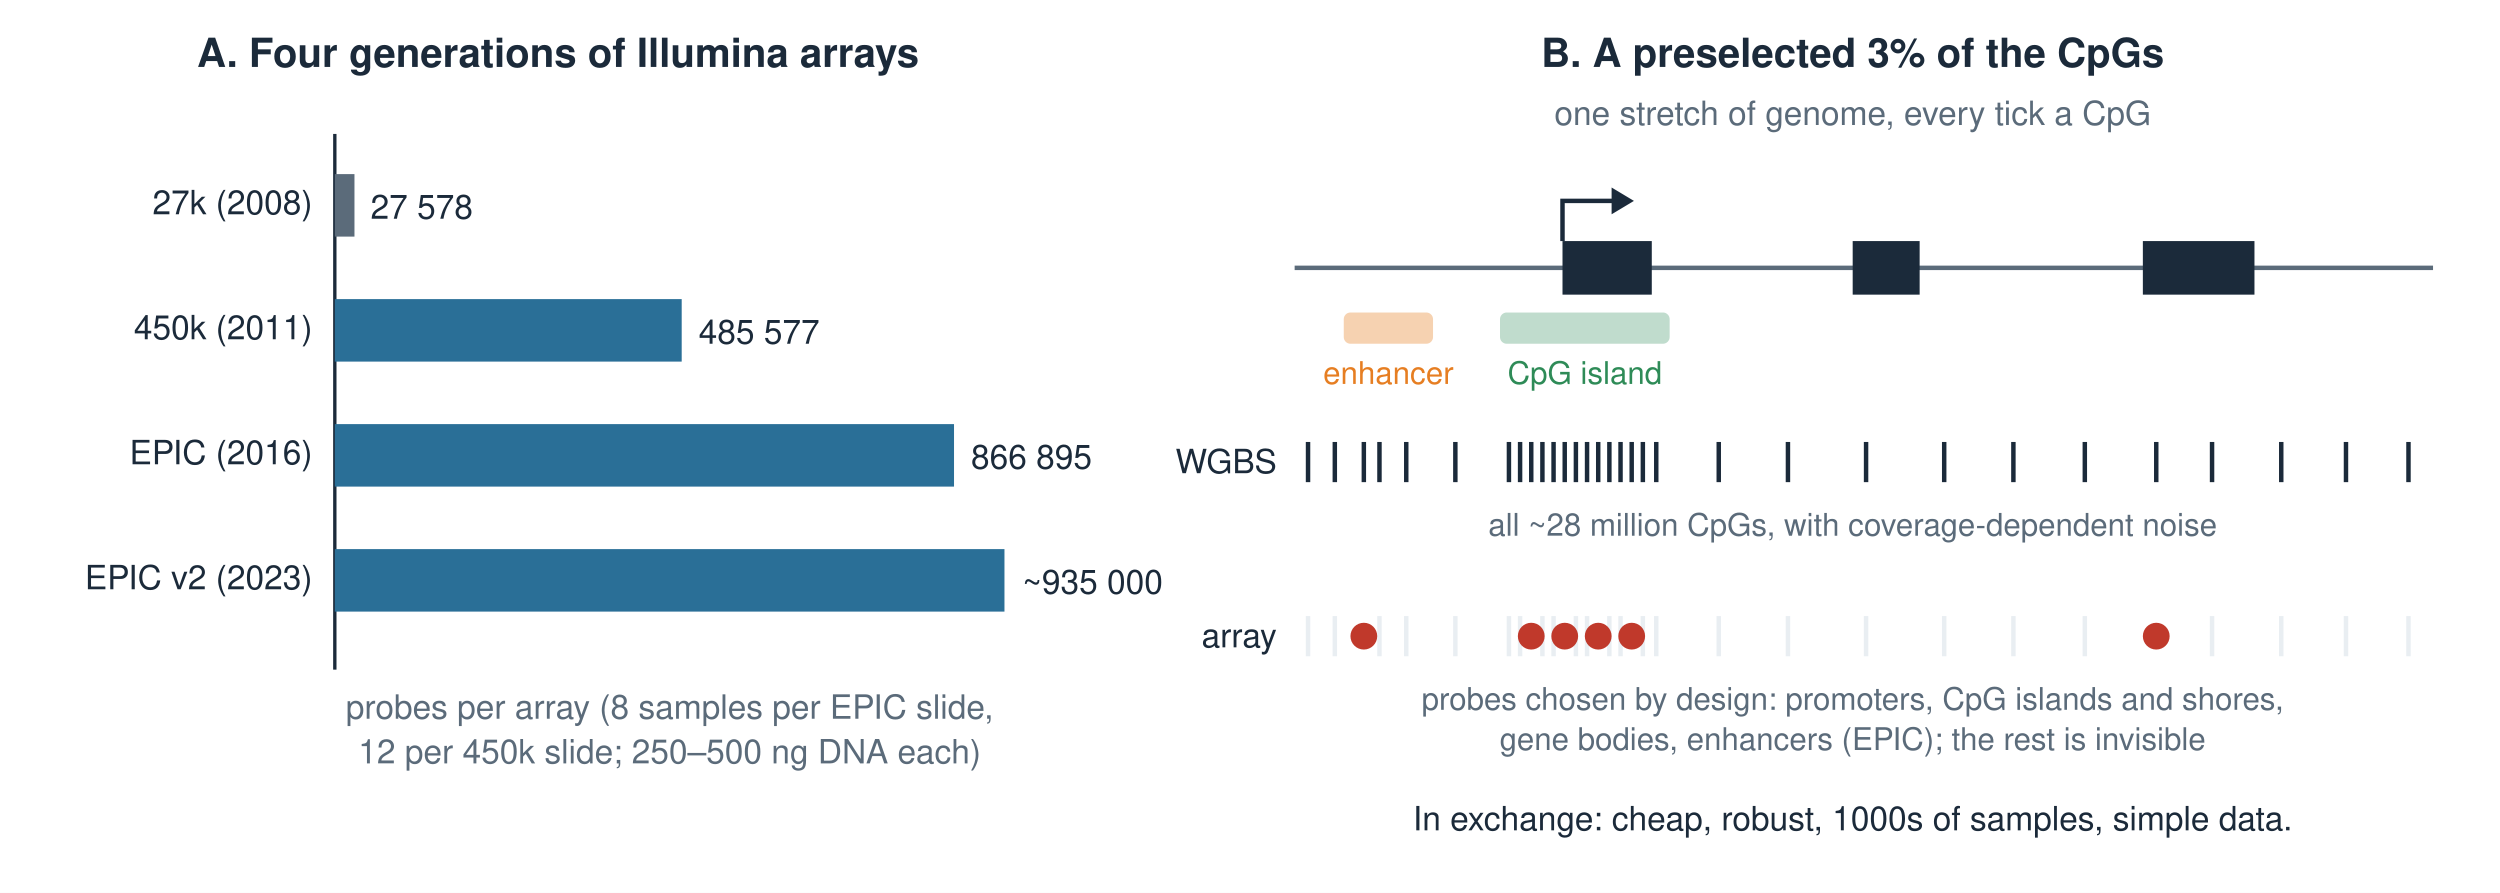
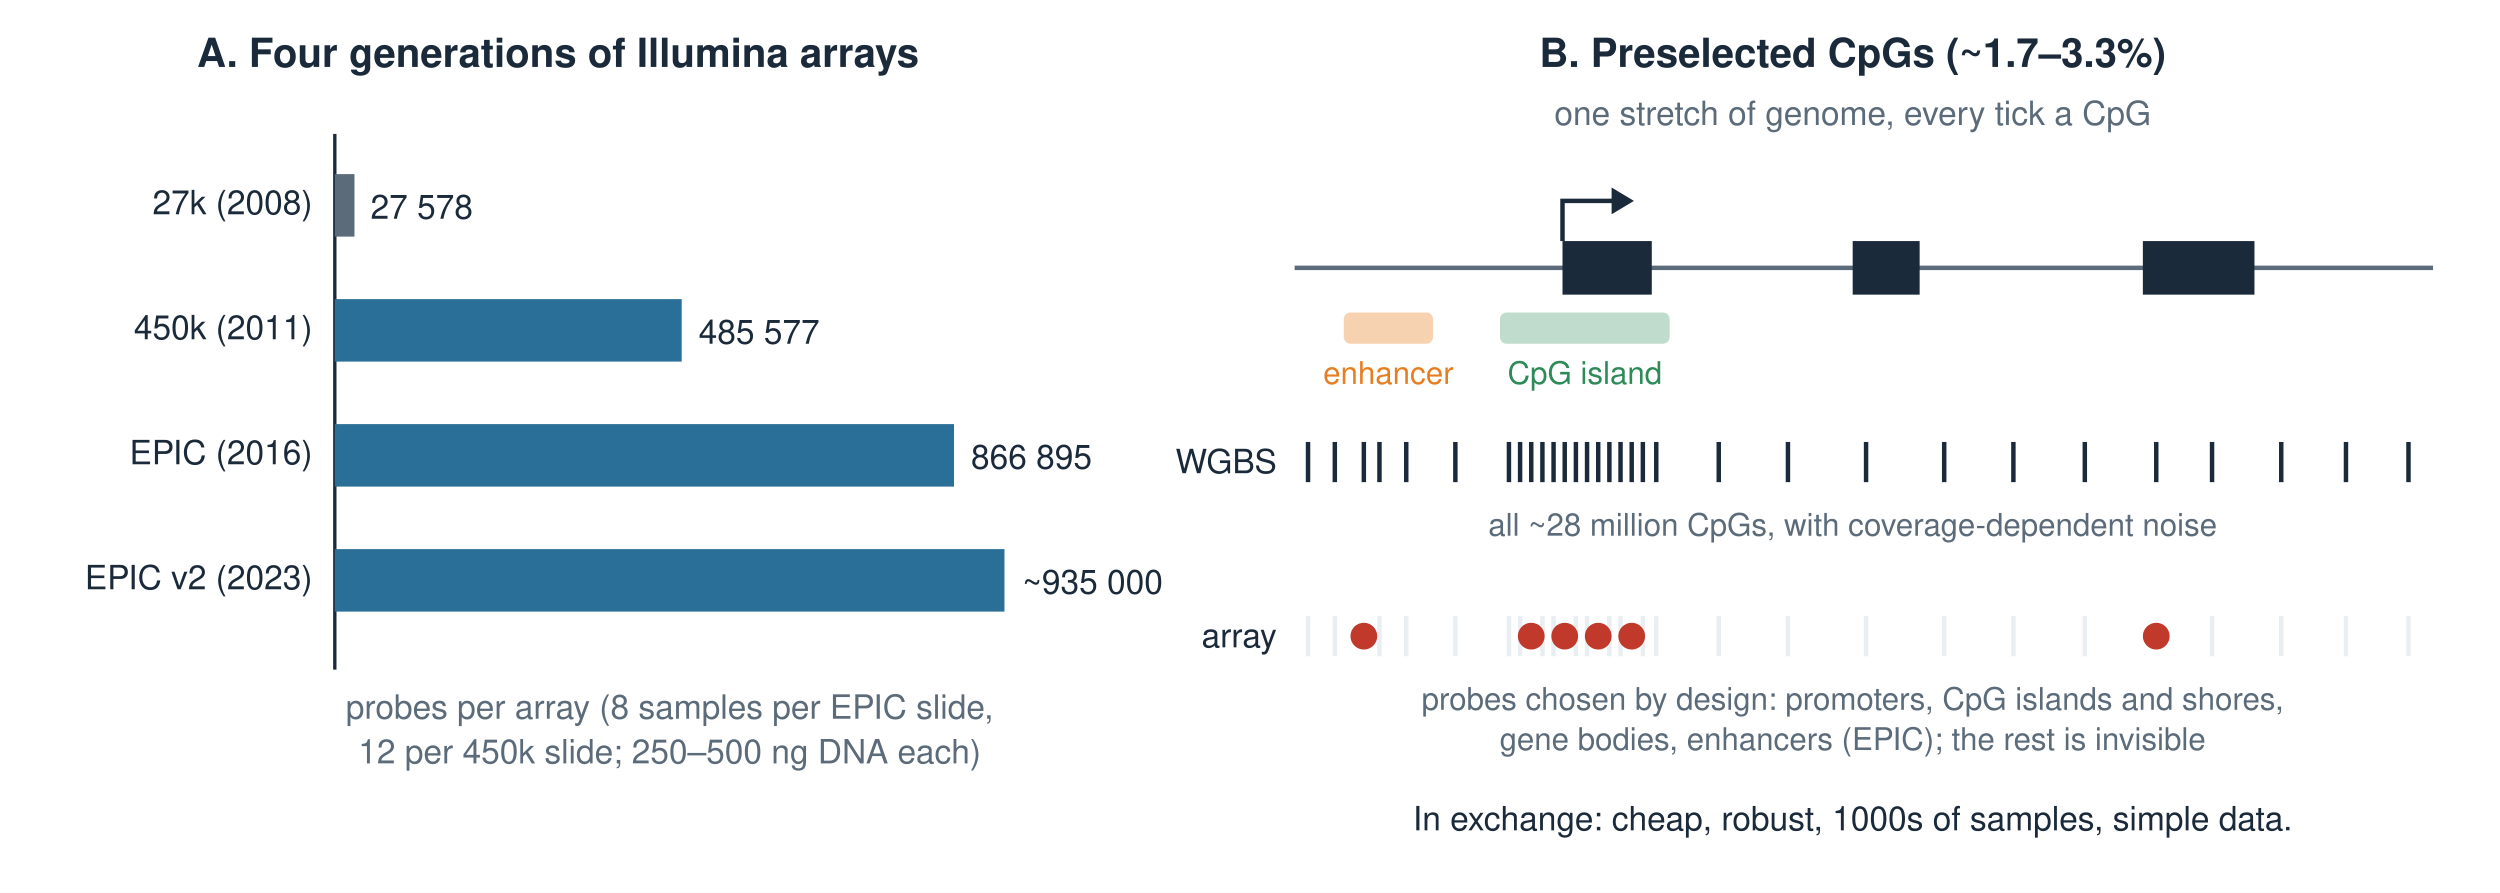
<svg xmlns="http://www.w3.org/2000/svg" viewBox="0 0 1120 400" width="1120" height="400" font-family="Helvetica, Arial, sans-serif">
  <rect width="1120" height="400" fill="#ffffff" />
  <text x="250" y="30" text-anchor="middle" font-size="18" font-weight="bold" fill="#1b2a3a">A. Four generations of Illumina arrays</text>
  <line x1="150" y1="60" x2="150" y2="300" stroke="#1b2a3a" stroke-width="1.5" />
  <text x="140" y="96" text-anchor="end" font-size="15" fill="#1b2a3a">27k (2008)</text>
  <rect x="150" y="78" width="8.8" height="28" fill="#5b6b7a" />
  <text x="166" y="98" font-size="15" fill="#1b2a3a">27 578</text>
  <text x="140" y="152" text-anchor="end" font-size="15" fill="#1b2a3a">450k (2011)</text>
  <rect x="150" y="134" width="155.4" height="28" fill="#2a6f97" />
  <text x="313" y="154" font-size="15" fill="#1b2a3a">485 577</text>
  <text x="140" y="208" text-anchor="end" font-size="15" fill="#1b2a3a">EPIC (2016)</text>
  <rect x="150" y="190" width="277.4" height="28" fill="#2a6f97" />
  <text x="435" y="210" font-size="15" fill="#1b2a3a">866 895</text>
  <text x="140" y="264" text-anchor="end" font-size="15" fill="#1b2a3a">EPIC v2 (2023)</text>
  <rect x="150" y="246" width="300" height="28" fill="#2a6f97" />
  <text x="458" y="266" font-size="15" fill="#1b2a3a">~935 000</text>
  <text x="300" y="322" text-anchor="middle" font-size="15" fill="#5b6b7a">probes per array (8 samples per EPIC slide,</text>
  <text x="300" y="342" text-anchor="middle" font-size="15" fill="#5b6b7a">12 per 450k slide; 250–500 ng DNA each)</text>
-   <text x="830" y="30" text-anchor="middle" font-size="18" font-weight="bold" fill="#1b2a3a">B. A preselected 3% of the CpGs</text>
+   <text x="830" y="30" text-anchor="middle" font-size="18" font-weight="bold" fill="#1b2a3a">B. Preselected CpGs (~1.7–3.3%)</text>
  <text x="830" y="56" text-anchor="middle" font-size="15" fill="#5b6b7a">one stretch of genome, every tick a CpG</text>
  <line x1="580" y1="120" x2="1090" y2="120" stroke="#5b6b7a" stroke-width="2" />
  <rect x="700" y="108" width="40" height="24" fill="#1b2a3a" />
  <rect x="830" y="108" width="30" height="24" fill="#1b2a3a" />
  <rect x="960" y="108" width="50" height="24" fill="#1b2a3a" />
  <path d="M700,108 L700,90 L728,90" fill="none" stroke="#1b2a3a" stroke-width="2" />
  <path d="M722,84 L732,90 L722,96 z" fill="#1b2a3a" />
  <rect x="672" y="140" width="76" height="14" rx="3" fill="#2e8b57" fill-opacity="0.3" />
  <text x="710" y="172" text-anchor="middle" font-size="14" fill="#2e8b57">CpG island</text>
  <rect x="602" y="140" width="40" height="14" rx="3" fill="#e67e22" fill-opacity="0.35" />
  <text x="622" y="172" text-anchor="middle" font-size="14" fill="#e67e22">enhancer</text>
  <text x="572" y="212" text-anchor="end" font-size="15" fill="#1b2a3a">WGBS</text>
  <g stroke="#1b2a3a" stroke-width="2">
    <line x1="586" y1="198" x2="586" y2="216" />
    <line x1="598" y1="198" x2="598" y2="216" />
    <line x1="611" y1="198" x2="611" y2="216" />
    <line x1="618" y1="198" x2="618" y2="216" />
    <line x1="630" y1="198" x2="630" y2="216" />
    <line x1="652" y1="198" x2="652" y2="216" />
    <line x1="676" y1="198" x2="676" y2="216" />
    <line x1="681" y1="198" x2="681" y2="216" />
    <line x1="686" y1="198" x2="686" y2="216" />
    <line x1="691" y1="198" x2="691" y2="216" />
    <line x1="696" y1="198" x2="696" y2="216" />
    <line x1="701" y1="198" x2="701" y2="216" />
    <line x1="706" y1="198" x2="706" y2="216" />
    <line x1="711" y1="198" x2="711" y2="216" />
    <line x1="716" y1="198" x2="716" y2="216" />
    <line x1="721" y1="198" x2="721" y2="216" />
    <line x1="726" y1="198" x2="726" y2="216" />
    <line x1="731" y1="198" x2="731" y2="216" />
    <line x1="736" y1="198" x2="736" y2="216" />
    <line x1="742" y1="198" x2="742" y2="216" />
    <line x1="770" y1="198" x2="770" y2="216" />
    <line x1="801" y1="198" x2="801" y2="216" />
    <line x1="836" y1="198" x2="836" y2="216" />
    <line x1="871" y1="198" x2="871" y2="216" />
    <line x1="902" y1="198" x2="902" y2="216" />
    <line x1="934" y1="198" x2="934" y2="216" />
    <line x1="966" y1="198" x2="966" y2="216" />
    <line x1="991" y1="198" x2="991" y2="216" />
    <line x1="1022" y1="198" x2="1022" y2="216" />
    <line x1="1051" y1="198" x2="1051" y2="216" />
    <line x1="1079" y1="198" x2="1079" y2="216" />
  </g>
  <text x="830" y="240" text-anchor="middle" font-size="14" fill="#5b6b7a">all ~28 million CpGs, with coverage-dependent noise</text>
  <text x="572" y="290" text-anchor="end" font-size="15" fill="#1b2a3a">array</text>
  <g stroke="#e9eef2" stroke-width="2">
    <line x1="586" y1="276" x2="586" y2="294" />
    <line x1="598" y1="276" x2="598" y2="294" />
    <line x1="618" y1="276" x2="618" y2="294" />
    <line x1="630" y1="276" x2="630" y2="294" />
    <line x1="652" y1="276" x2="652" y2="294" />
    <line x1="676" y1="276" x2="676" y2="294" />
    <line x1="681" y1="276" x2="681" y2="294" />
    <line x1="691" y1="276" x2="691" y2="294" />
    <line x1="696" y1="276" x2="696" y2="294" />
    <line x1="706" y1="276" x2="706" y2="294" />
    <line x1="711" y1="276" x2="711" y2="294" />
    <line x1="721" y1="276" x2="721" y2="294" />
    <line x1="726" y1="276" x2="726" y2="294" />
    <line x1="736" y1="276" x2="736" y2="294" />
    <line x1="742" y1="276" x2="742" y2="294" />
    <line x1="770" y1="276" x2="770" y2="294" />
    <line x1="801" y1="276" x2="801" y2="294" />
    <line x1="836" y1="276" x2="836" y2="294" />
    <line x1="871" y1="276" x2="871" y2="294" />
    <line x1="902" y1="276" x2="902" y2="294" />
    <line x1="934" y1="276" x2="934" y2="294" />
    <line x1="991" y1="276" x2="991" y2="294" />
    <line x1="1022" y1="276" x2="1022" y2="294" />
    <line x1="1051" y1="276" x2="1051" y2="294" />
    <line x1="1079" y1="276" x2="1079" y2="294" />
  </g>
  <g fill="#c0392b">
    <circle cx="611" cy="285" r="6" />
    <circle cx="686" cy="285" r="6" />
    <circle cx="701" cy="285" r="6" />
    <circle cx="716" cy="285" r="6" />
    <circle cx="731" cy="285" r="6" />
    <circle cx="966" cy="285" r="6" />
  </g>
  <text x="830" y="318" text-anchor="middle" font-size="14" fill="#5b6b7a">probes chosen by design: promoters, CpG islands and shores,</text>
  <text x="830" y="336" text-anchor="middle" font-size="14" fill="#5b6b7a">gene bodies, enhancers (EPIC); the rest is invisible</text>
  <text x="830" y="372" text-anchor="middle" font-size="15" fill="#1b2a3a">In exchange: cheap, robust, 1000s of samples, simple data.</text>
</svg>
